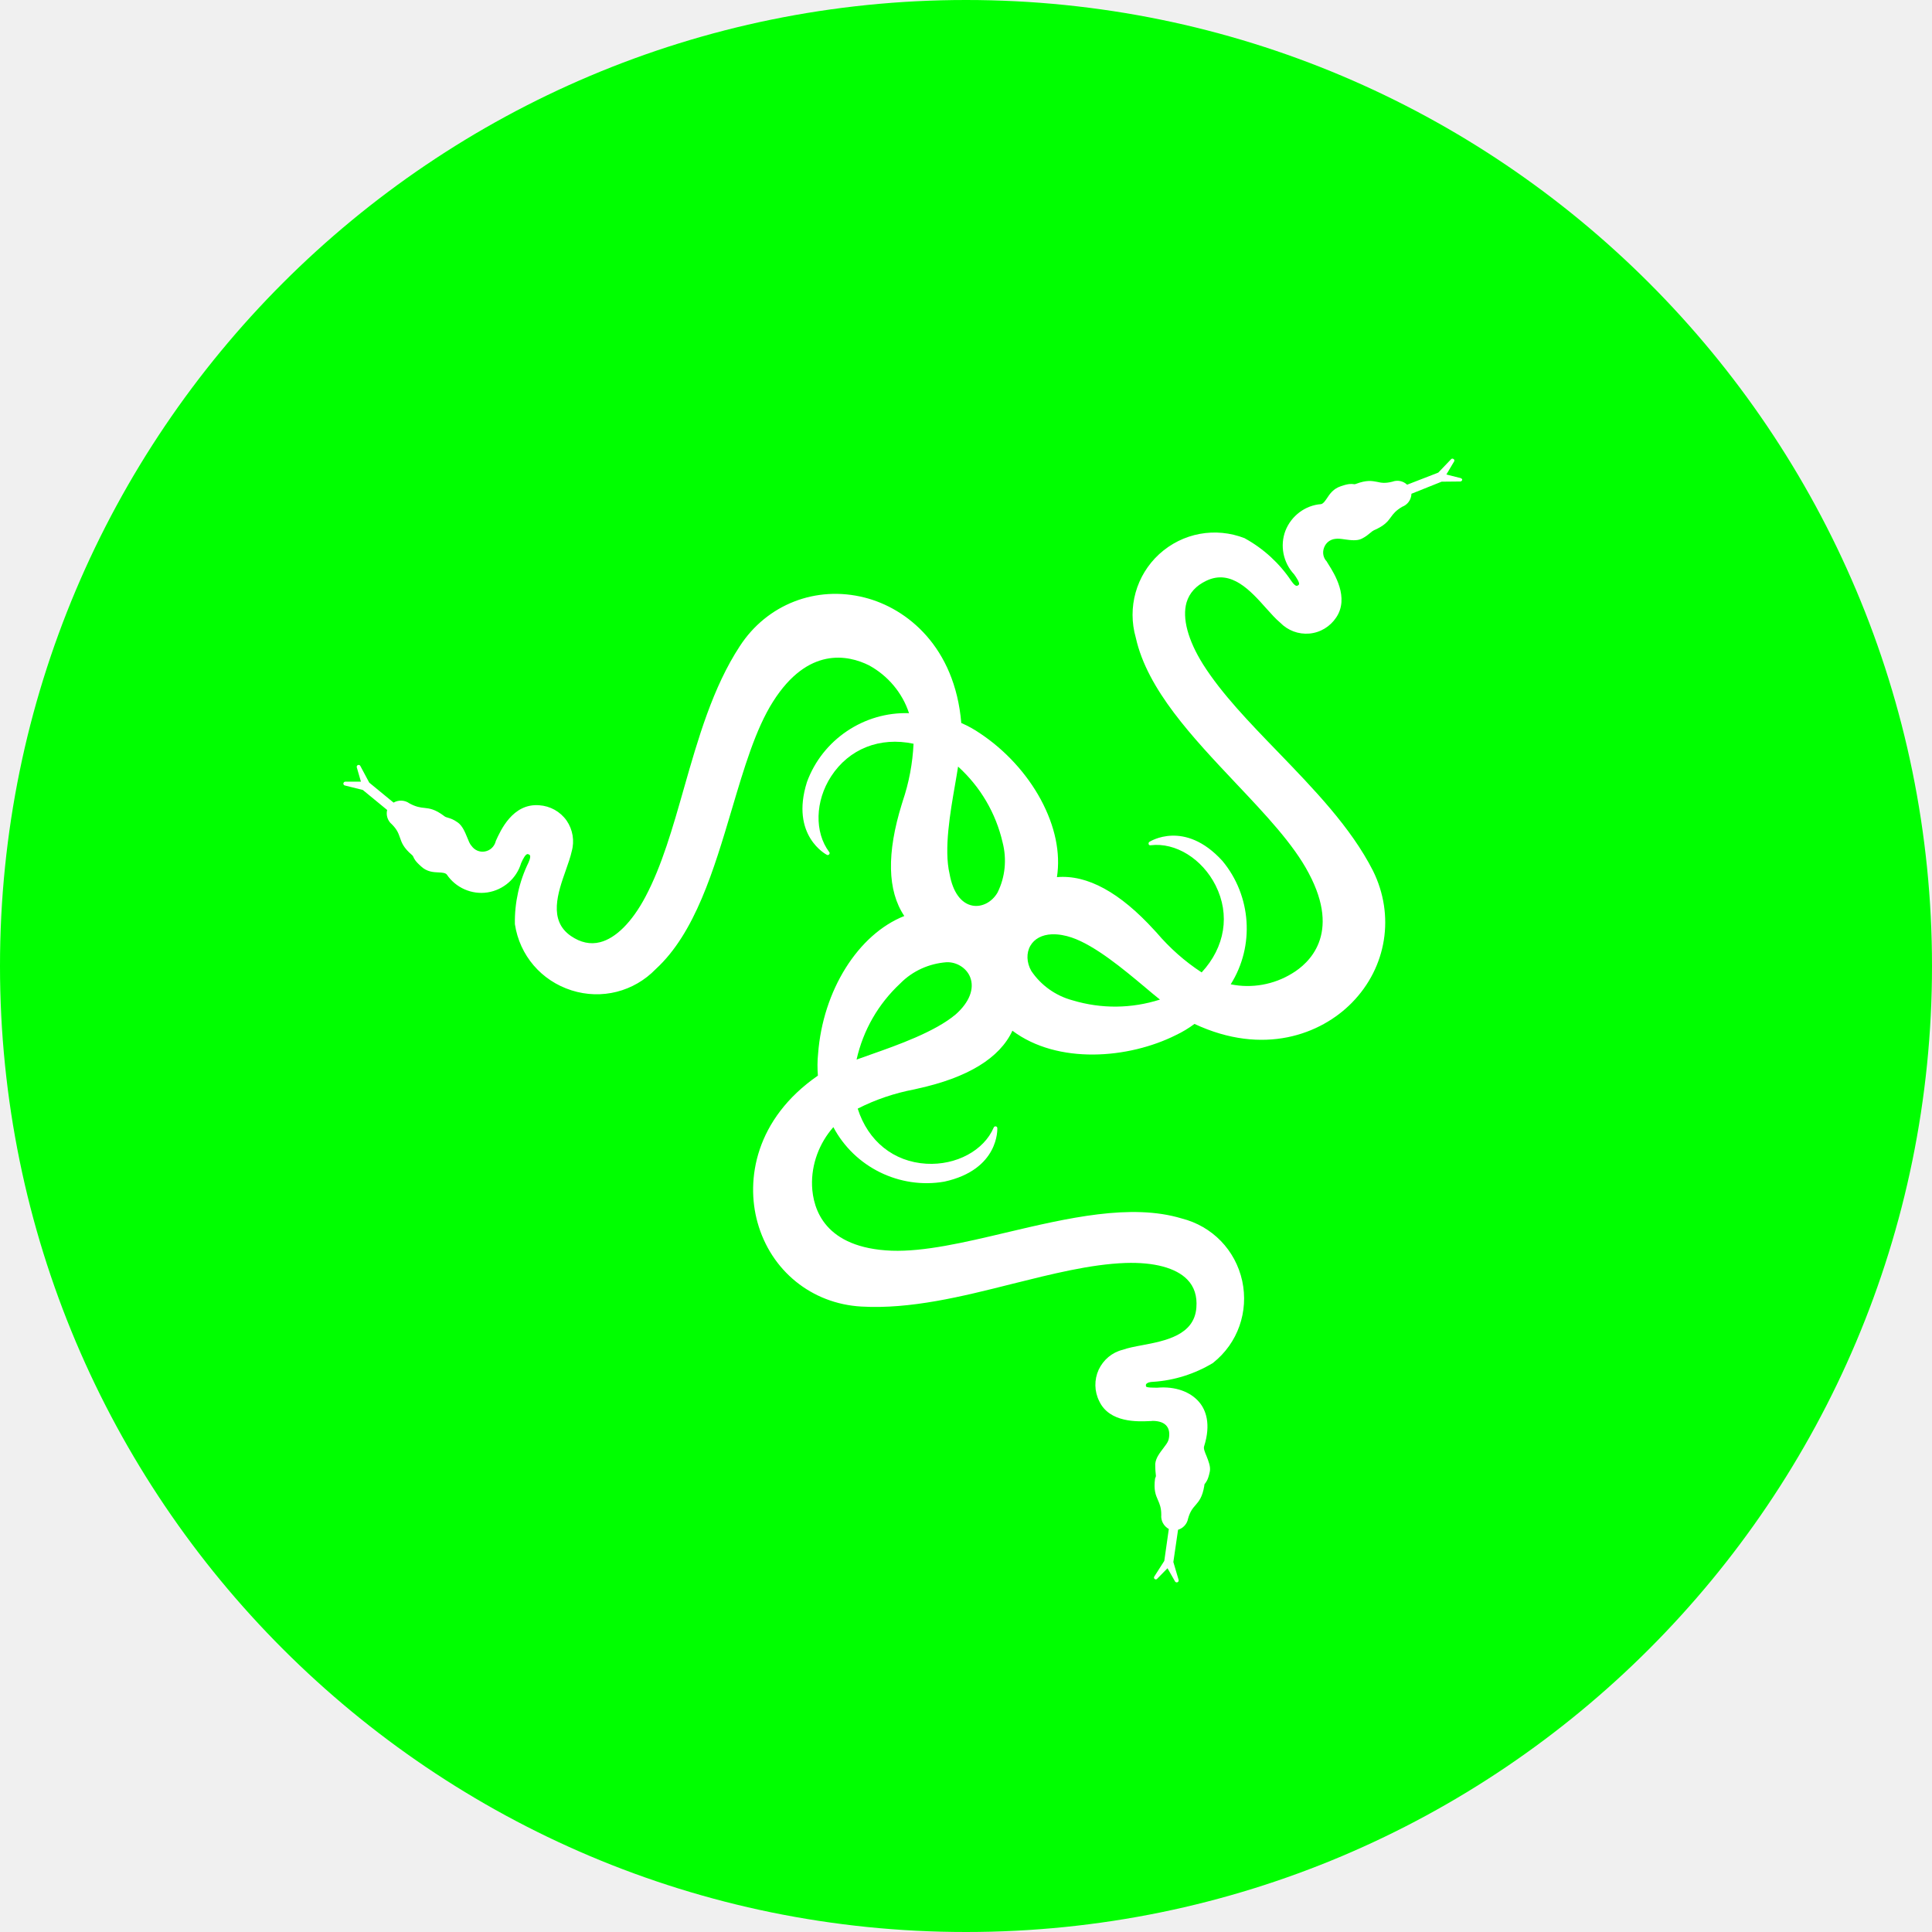
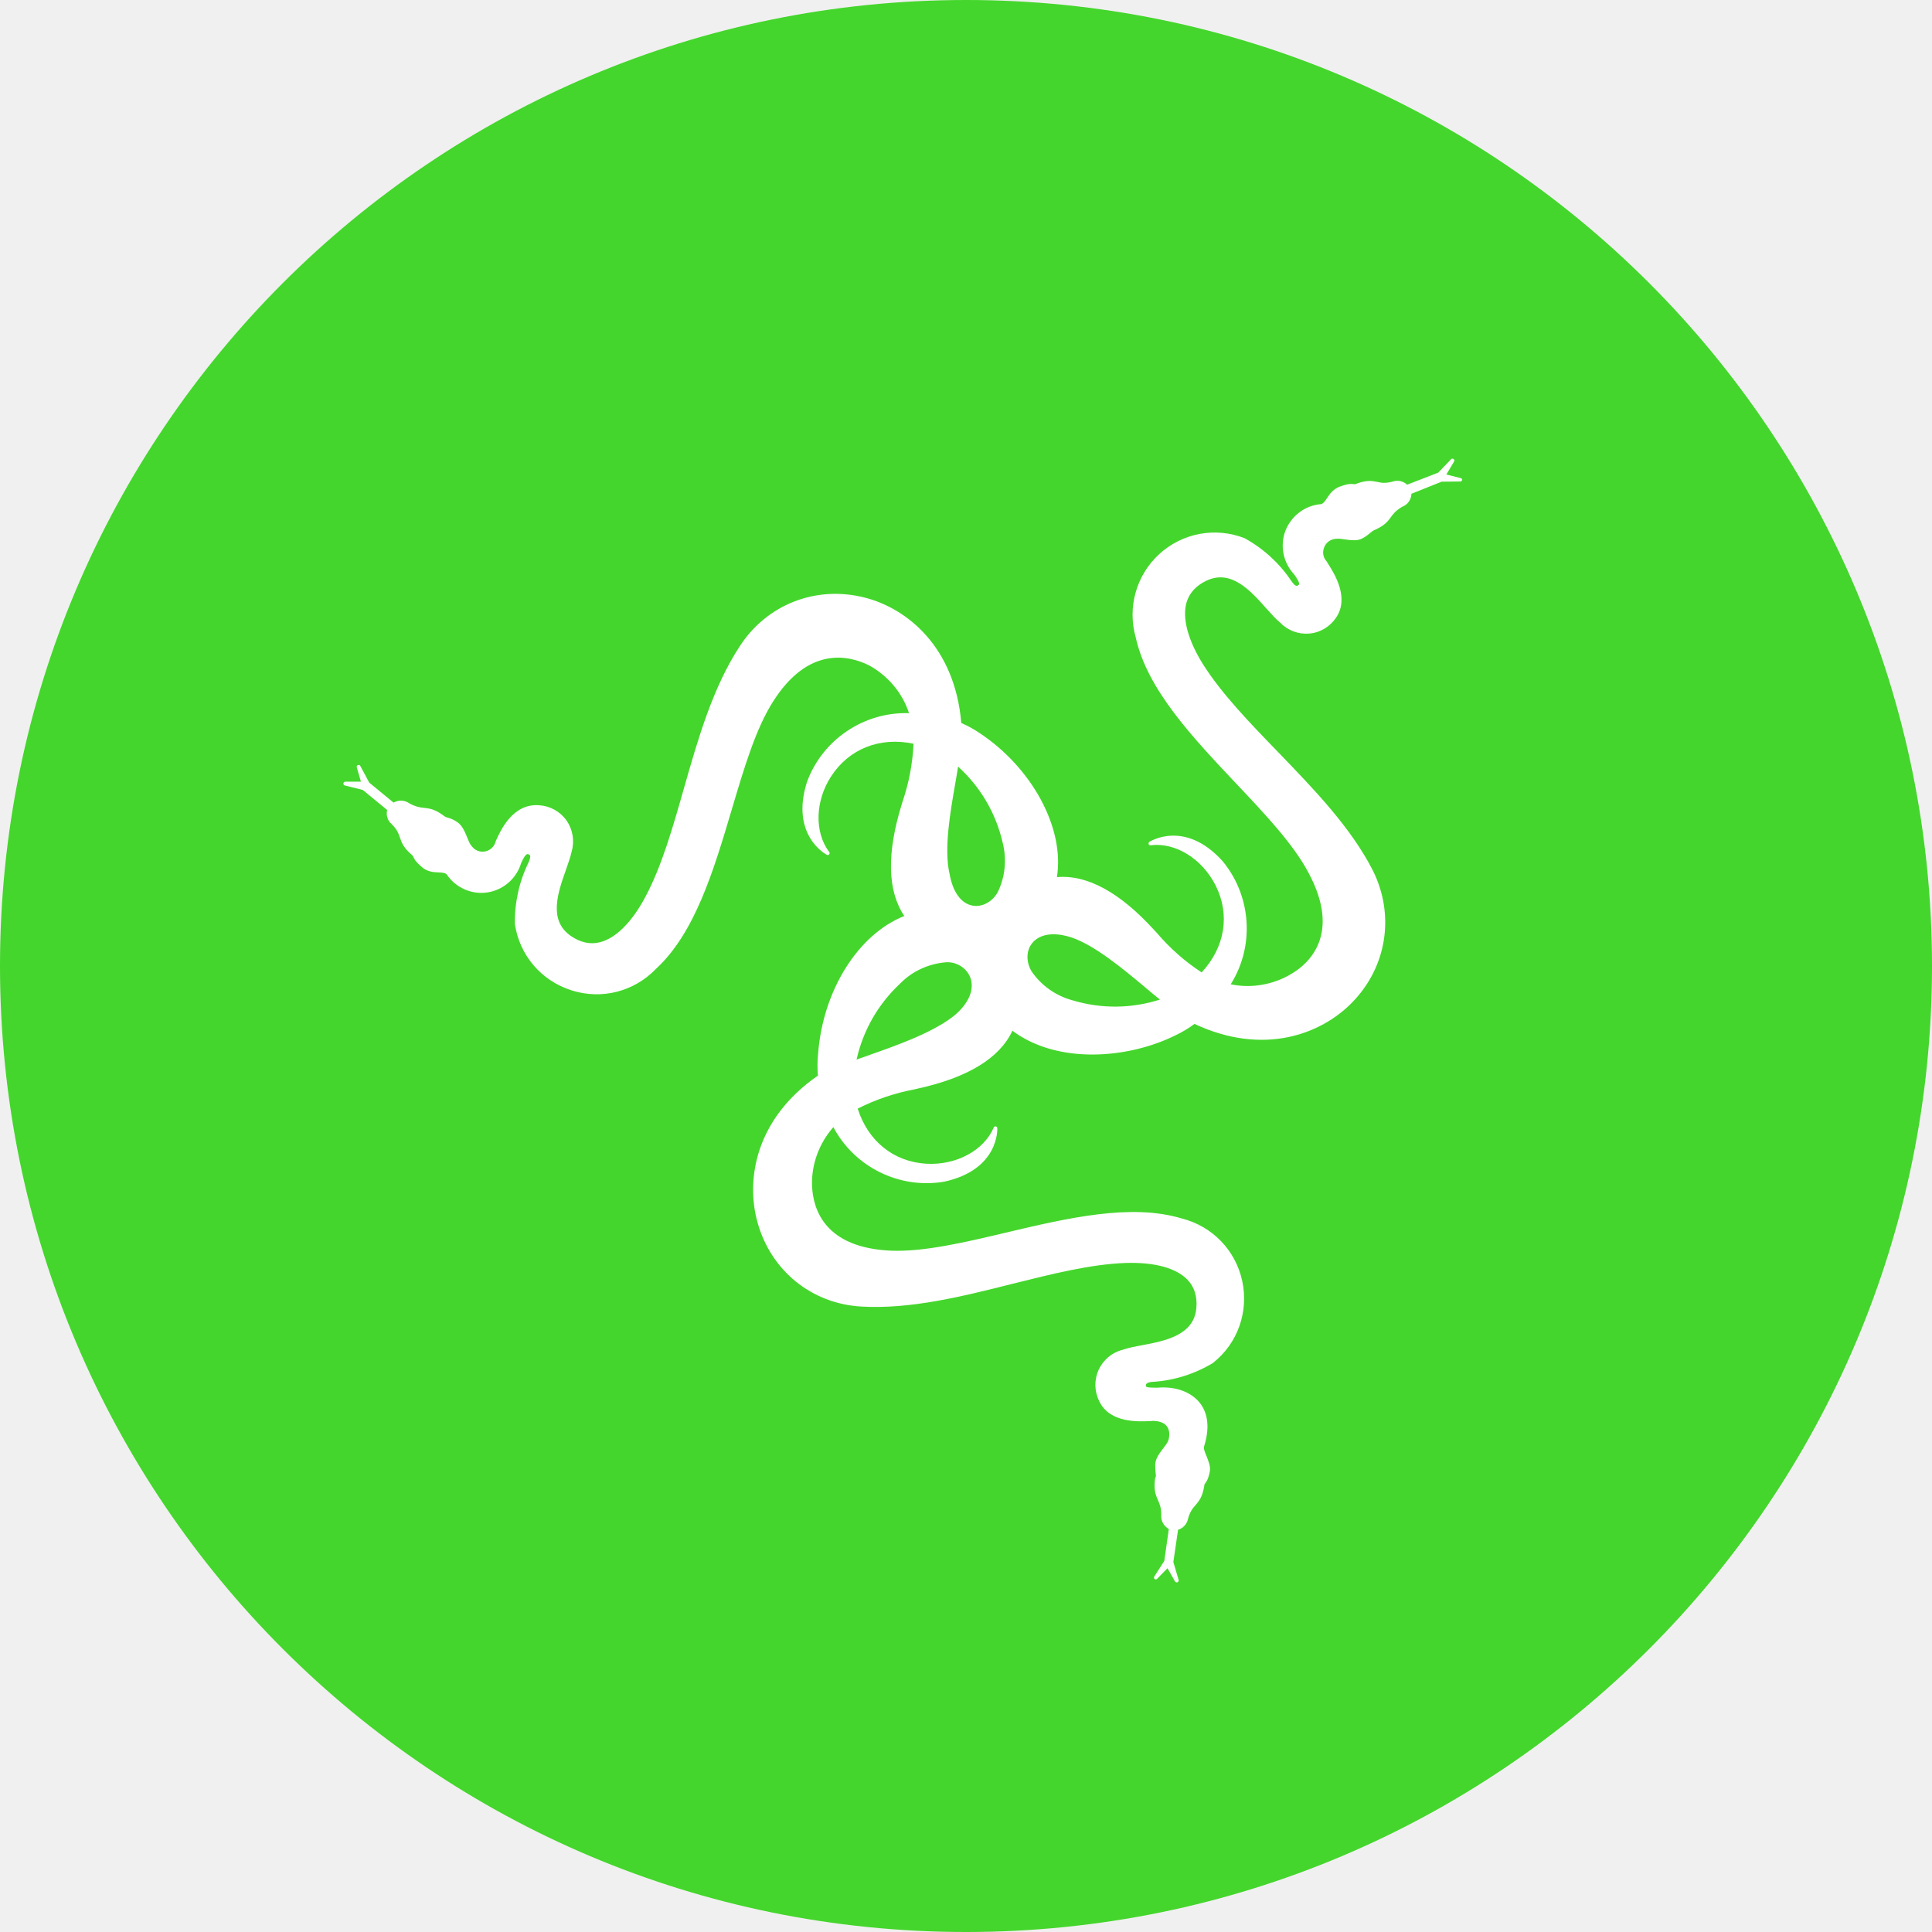
<svg xmlns="http://www.w3.org/2000/svg" width="800px" height="800px" viewBox="0 0 1024 1024">
-   <circle cx="512" cy="512" r="512" style="fill:#0f0" />
+   <circle cx="512" cy="512" r="512" style="fill:#44D62C" />
  <path d="m774.2 253.4-7.6-1.9 4.1-6.9c.3-.4.2-1-.3-1.3-.4-.3-1-.3-1.3.1l-6.8 7.1-16.5 6.4c-2.1-2-5.1-2.6-7.8-1.6-3.9 1-5.9.6-8.1.1-2.7-.5-5.5-1.1-11.3 1.1-.5.2-.7.2-1.2.1-1-.1-2.4-.4-6.7 1.1-4 1.3-5.9 4.1-7.4 6.4-1.1 1.6-1.9 2.8-3.1 3.1-8.4.6-15.8 6.2-18.9 14.1-3 7.9-1.2 16.9 4.6 23.1 1 1.4 3.3 4.7 2.5 5.5-.6.6-.9.6-1.2.6-.4 0-1.3-.4-2.8-2.6-6.2-9.3-14.7-17.1-24.5-22.5 0 0-.1 0-.1-.1-15.6-6.1-33-2.9-45.4 8.4-12.2 11.2-17 28.3-12.4 44.3 6.1 27.5 30 52.7 53 77.1 15.7 16.6 30.6 32.4 38.6 47.6 17.5 32.7-.2 48.1-8.7 53.2-9.7 6-21.5 8.1-32.6 5.8 12.8-20.3 11-46.9-4.4-65.4-20.1-22.1-38.5-10.2-38.7-10.1-.4.3-.5.7-.4 1.2s.6.7 1.1.6c13.2-1.6 27.3 7.2 34.4 21.3 7.8 15.5 5 32.7-7.4 46.1-8.9-5.8-16.9-12.9-23.8-21-.3-.3-.7-.8-1.2-1.3-18.3-20.1-35.6-29.6-51.7-28.2 2-12.9-1-27.1-8.6-41.2-7.4-13.7-18.8-26.1-32-34.9-3.2-2.2-6.6-4.1-10.1-5.6-3.4-40.3-28.7-60.8-51.3-66.5-25.7-6.5-51.7 3.6-66.1 25.8-14.3 21.8-22.1 49-29.6 75.3-6 21.1-11.7 41.1-20.4 57.5-7.1 13.4-15.7 22-24.1 24.1-5.1 1.3-10.3.2-15.4-3.3-12.1-8.3-6.9-23-2.7-34.9 1.3-3.7 2.5-7.1 3.1-9.9 1.6-5.6.6-11.6-2.7-16.4-3.4-4.8-8.7-7.7-14.5-8.1-14.1-1.1-20.5 13.4-23 18.9l-.1.3v.1c-.8 2.7-2.9 4.7-5.7 5.2-2.8.5-5.5-.7-7.1-3l-.1-.1c-.8-.9-1.5-2.6-2.2-4.4-1.2-2.9-2.5-6.1-5-7.9-2.4-1.7-3.9-2.1-5.2-2.5-.8-.2-1.4-.4-2-.9-4.9-3.7-7.8-4-10.5-4.3-2.1-.2-4.4-.5-7.9-2.4-2.5-1.8-5.8-1.9-8.4-.4l-12.9-10.6-4.7-8.8c-.2-.5-.8-.7-1.3-.5-.5.2-.7.7-.6 1.2l2.2 7.6H183c-.5 0-.9.4-1 .9s.3 1 .7 1.1l9.6 2.4 12.9 10.6c-.7 2.8.3 5.8 2.5 7.6 2.9 2.9 3.5 4.9 4.3 7.1.9 2.6 1.8 5.3 6.4 9.2.4.4.5.5.7 1 .4.9.9 2.2 4.2 5.1 3 2.8 6.5 3 9.2 3.1 1.9.1 3.5.2 4.3 1.1 4.7 7 13.2 10.8 21.6 9.5 8.4-1.3 15.4-7.4 17.8-15.5 1.1-2.5 2.5-5.1 3.6-4.8.8.2 1 .5 1.1.7.2.4.3 1.4-.8 3.8-4.9 10-7.4 21.3-7.2 32.5v.1c2.5 16.6 14 30 30 35.1 16 5.1 33.1.7 44.7-11.3 20.8-19.1 30.7-52.4 40.3-84.7 6.5-21.9 12.6-42.5 21.8-57 18.6-29.4 39.9-24.7 50.8-19.3 10 5.4 17.8 14.6 21.3 25.4-23.8-.8-45.9 14-54.1 36.5-9 28.5 10.4 38.5 10.6 38.6.4.2.9.1 1.2-.3.3-.4.3-.9 0-1.2-7.9-10.5-7.5-27 1-40.1 9.5-14.6 25.8-21.1 43.7-17.3-.5 10.4-2.4 20.6-5.8 30.6-.1.3-.2.8-.4 1.3-8.1 26.1-7.7 46 1.3 59.4-24.5 9.7-43.2 39.5-45.7 73.1-.4 3.8-.4 7.7-.1 11.5-33.2 23-38.3 55.2-32 77.8 7.1 25.6 28.7 43.1 55 44.6 26 1.5 53.4-5.3 79.9-12 21.3-5.3 41.4-10.4 60.1-11.1 15.2-.5 26.8 2.6 32.8 8.8 3.7 3.8 5.3 8.8 4.8 14.9-1.1 14.6-16.5 17.6-28.8 19.9-3.8.7-7.4 1.4-10.2 2.4-5.7 1.4-10.3 5.3-12.8 10.6-2.4 5.3-2.3 11.4.3 16.6 5.4 11.6 20.5 10.9 26.9 10.6.5 0 .9 0 1.3-.1 3.7 0 6.3 1 7.7 2.9 1.6 2.1 1.4 5.2.8 7.3-.4 1.3-1.6 2.8-2.8 4.4-1.8 2.4-3.9 5-4.2 8.2 0 3.3.2 4.8.3 5.7.1.9.1.9-.3 1.8 0 .1-.1.2-.1.3-.8 6.1.4 8.8 1.5 11.3.9 2.1 1.8 4 1.8 7.9-.3 3.1 1.3 6 4 7.5l-2.4 16.9-5.3 8.3c-.3.4-.2 1 .2 1.3.4.3 1 .3 1.3-.1l5.5-5.6 4 7c.2.3.5.5.9.5.1 0 .3 0 .4-.1.5-.2.7-.7.6-1.2l-2.8-9.5 2.5-17.1c2.7-.8 4.8-3.1 5.3-5.9 1.1-3.9 2.5-5.5 4-7.2 1.8-2.1 3.6-4.2 4.6-10.2v-.2c0-.5.1-.6.4-1 .6-.8 1.6-1.9 2.5-6.2.6-2.7-.7-5.7-1.7-8.3-.9-2.1-1.7-4.1-1.3-5.2 3.8-12 .8-19.3-2.4-23.2-4.7-5.8-13-8.7-22.3-7.9-2.6 0-5.9 0-6.1-.7-.1-.5-.1-.9.1-1.2.3-.4 1.1-1.1 3.6-1.2 11.2-.7 22.2-4.2 31.8-10 0 0 .1 0 .1-.1 13.1-10.4 18.9-27.1 15.4-43.4-3.6-16.4-15.9-29-32.1-33.1-26.9-8.1-60.5-.2-93.1 7.5-22.3 5.3-43.4 10.2-60.6 9.6-35.6-1.4-41.7-22.1-42.2-34.4-.4-11.4 3.8-22.6 11.3-31.1 11.2 21.2 35.1 33 58.8 28.9 29.2-6.4 28.1-28.1 28.1-28.4 0-.5-.4-.8-.8-.9-.5-.1-.9.2-1.1.6-5.2 12.2-19.9 20.1-35.7 19.2-17.3-1-30.9-11.9-36.4-29.2 9.4-4.8 19.5-8.2 30-10.2.4-.1 1-.2 1.7-.4 26.6-5.8 43.6-16.2 50.3-30.7 24 18 61.6 14.9 86.7 2.3 3.4-1.6 6.7-3.6 9.8-5.9 36.6 17.1 67 5.5 83.4-11.2 18.6-18.9 22.9-46.4 11.2-70-11.7-23-31.4-43.3-50.4-63-15.3-15.8-29.7-30.7-39.6-46.3-8.1-12.9-11.2-24.6-8.8-32.9 1.5-5 5-8.9 10.5-11.5 13.2-6.3 23.5 5.4 31.8 14.7 2.6 2.9 5 5.6 7.3 7.5 4.1 4.2 9.7 6.3 15.5 5.8 5.8-.5 11-3.7 14.2-8.5 7.1-10.5-1-23.3-4.1-28.2-.3-.5-.6-1-.8-1.3 0-.1-.1-.1-.1-.2-1.9-2-2.4-4.8-1.4-7.4 1-2.6 3.2-4.3 6-4.6h.1c1.2-.2 3 0 4.9.3 3 .4 6.5.9 9-.4 2.2-1.1 3.4-2.2 4.4-3 .8-.7 1.3-1.1 2.1-1.5 5.6-2.4 7.3-4.7 8.9-6.9 1.3-1.8 2.6-3.5 6-5.5 2.9-1.1 4.8-3.8 4.9-6.9l16-6.4 9.9-.1c.5 0 .9-.4 1-.9.1-.3-.3-.7-.8-.9zM506.6 537.6c-11 9.3-30.8 16.3-45.3 21.4-2.6.9-5.1 1.8-7.3 2.6 3.5-15.6 11.5-29.5 23.2-40.4 6.5-6.6 15.2-10.5 24.5-11.2 5.4-.2 10.6 3.1 12.5 7.9 2.4 6.1-.4 13.3-7.6 19.7zm22.1-64.5c-2.9 5-8.2 7.8-13.2 6.9-6.1-1.1-10.5-7.2-12.2-16.8-3.1-13.1.4-32.9 2.9-47.3.6-3.6 1.2-6.8 1.6-9.6 11.8 10.7 20 24.6 23.6 40.2 2.3 8.9 1.4 18.4-2.7 26.6zm39.8 57.1c-9-2.4-16.8-8-21.9-15.6-2.5-4.4-2.7-9.5-.5-13.3 2.1-3.7 6.2-5.9 11.4-6.1h.2c3.5-.1 7 .6 10.3 1.7 12.4 4.2 27.6 16.9 38.7 26.2 3.1 2.6 5.8 4.9 8.1 6.7-15.1 4.8-31 5-46.3.4z" style="fill:#fff" />
</svg>
